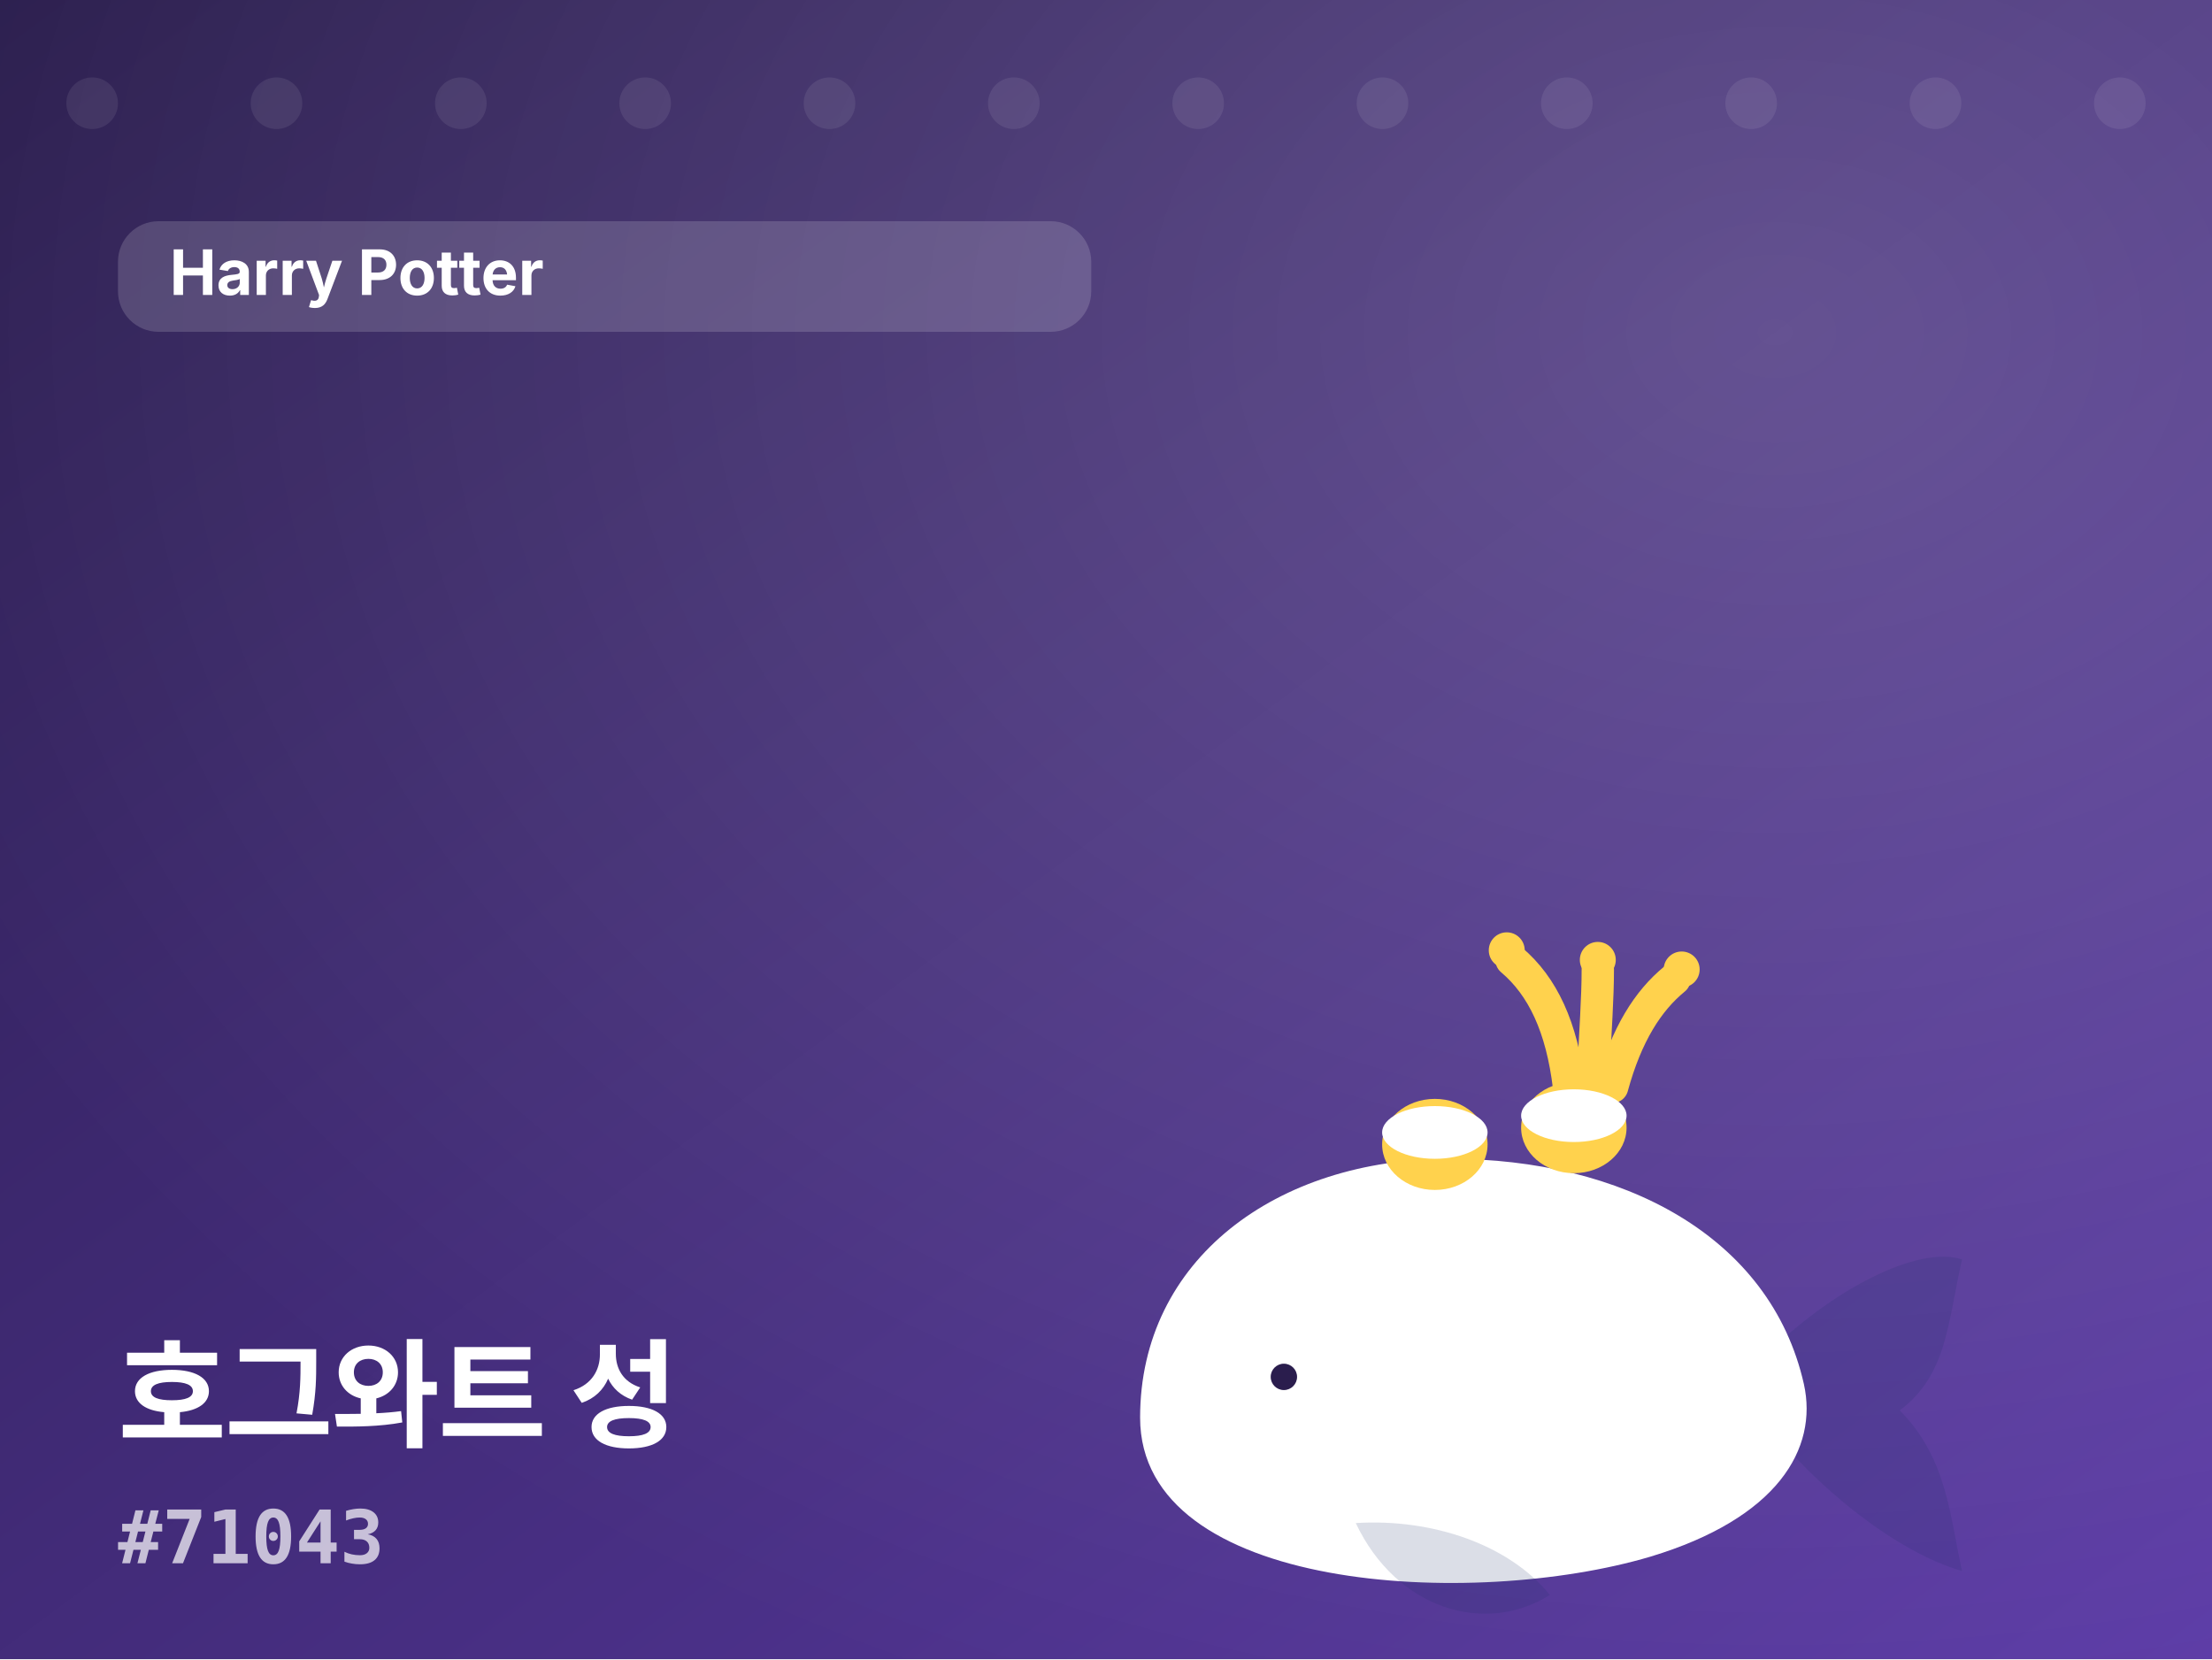
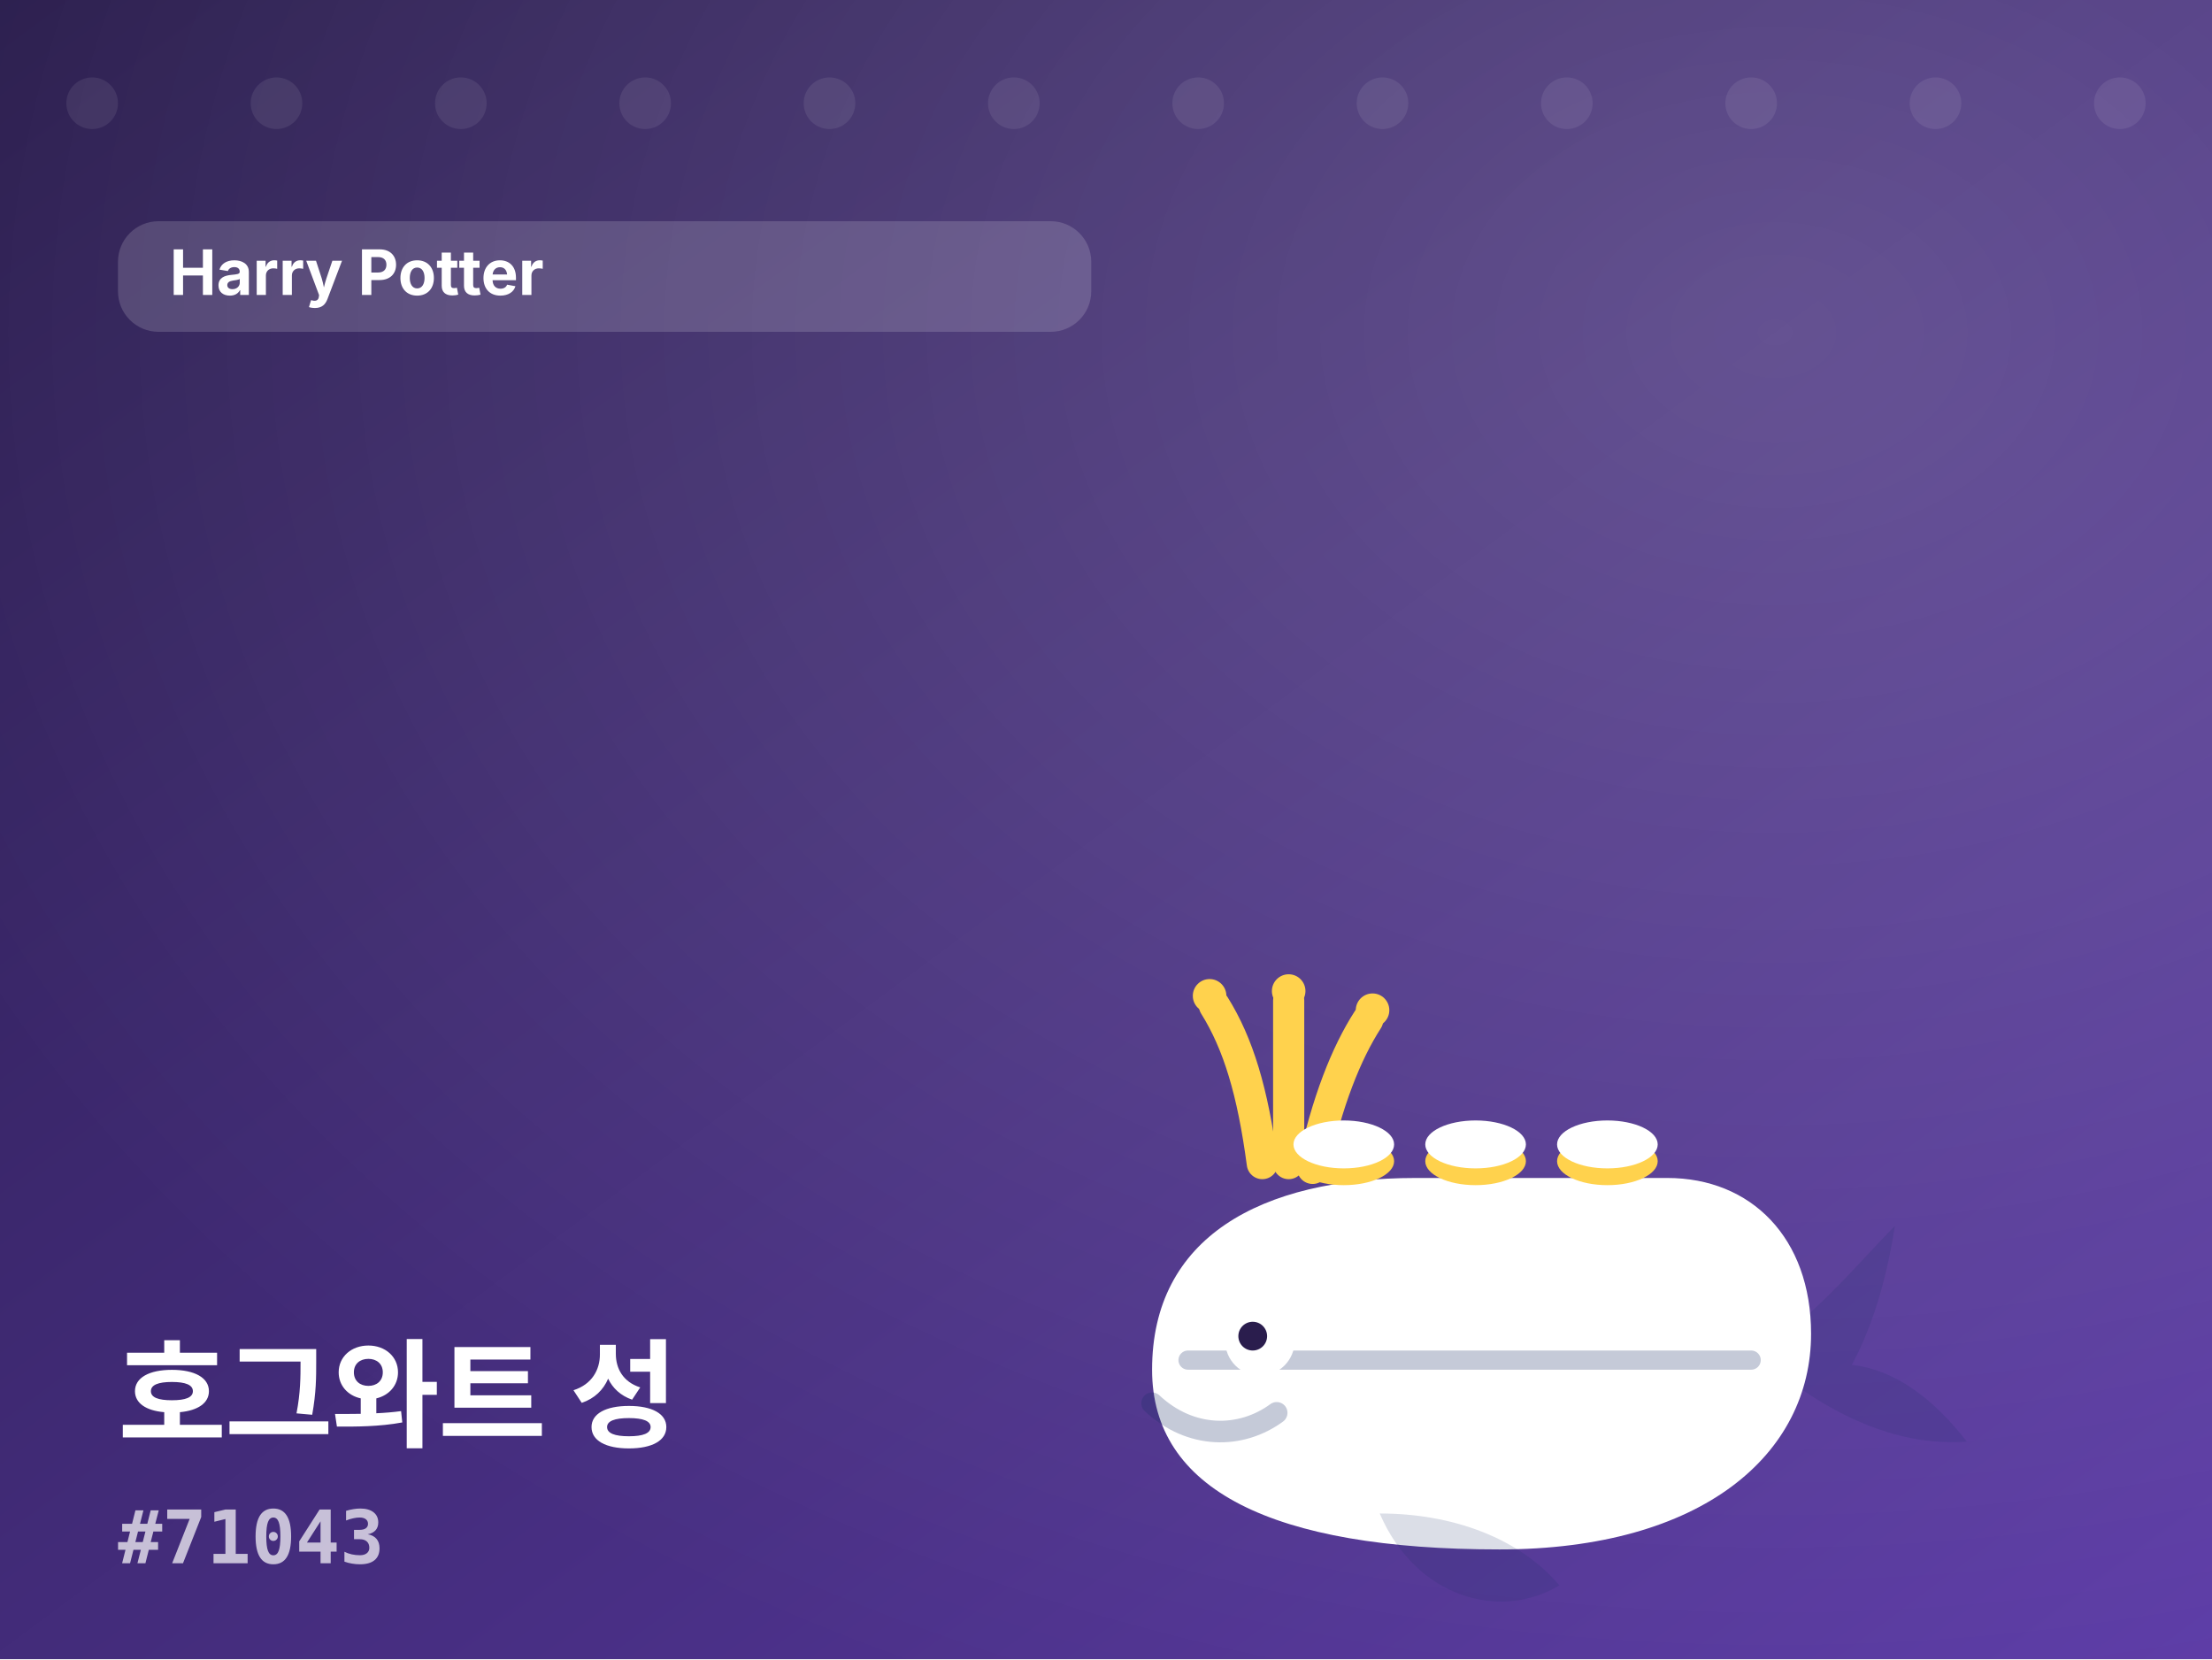
<svg xmlns="http://www.w3.org/2000/svg" viewBox="0 0 1200 900" width="1200" height="900" role="img" aria-label="호그와트 성">
  <defs>
    <linearGradient id="bg" x1="0" y1="0" x2="1" y2="1">
      <stop offset="0" stop-color="#2a1d4d" />
      <stop offset="1" stop-color="#5b3aa6" />
    </linearGradient>
    <radialGradient id="glow" cx="0.8" cy="0.2" r="0.9">
      <stop offset="0" stop-color="#ffffff" stop-opacity="0.18" />
      <stop offset="1" stop-color="#ffffff" stop-opacity="0" />
    </radialGradient>
  </defs>
  <rect width="1200" height="900" fill="url(#bg)" />
  <rect width="1200" height="900" fill="url(#glow)" />
  <circle cx="50" cy="56" r="14" fill="#ffffff" opacity="0.08" />
  <circle cx="150" cy="56" r="14" fill="#ffffff" opacity="0.08" />
  <circle cx="250" cy="56" r="14" fill="#ffffff" opacity="0.08" />
  <circle cx="350" cy="56" r="14" fill="#ffffff" opacity="0.08" />
  <circle cx="450" cy="56" r="14" fill="#ffffff" opacity="0.08" />
  <circle cx="550" cy="56" r="14" fill="#ffffff" opacity="0.08" />
  <circle cx="650" cy="56" r="14" fill="#ffffff" opacity="0.08" />
  <circle cx="750" cy="56" r="14" fill="#ffffff" opacity="0.08" />
  <circle cx="850" cy="56" r="14" fill="#ffffff" opacity="0.08" />
  <circle cx="950" cy="56" r="14" fill="#ffffff" opacity="0.08" />
  <circle cx="1050" cy="56" r="14" fill="#ffffff" opacity="0.08" />
  <circle cx="1150" cy="56" r="14" fill="#ffffff" opacity="0.08" />
  <g transform="translate(560 470) scale(13)">
-     <g stroke="#ffd24d" stroke-width="1.35" stroke-linecap="round" fill="none">
-       <path d="M22.4 9.2C22.1 6.7 21.3 5 20 3.9" />
-       <path d="M23.4 8.9C23.5 6.8 23.6 5.5 23.6 4.3" />
-       <path d="M24.2 9.2C24.8 7 25.7 5.6 26.8 4.7" />
+     <path d="M30 20.5C32.5 19 34.5 16.5 36 15C35.6 17.5 35 19.3 34.2 20.8C36 21 37.6 22.2 39 24C36.5 24.2 34 23.2 31.8 21.6C31.2 22 30.6 22.2 30 22Z" fill="rgba(27,47,102,0.16)" />
+     <path d="M5 21C5 15.5 9.5 13 16 13L26.5 13C30 13 32.5 15.5 32.5 19.5C32.5 24.5 28 28.5 19.5 28.5C10 28.5 5 26 5 21Z" fill="#ffffff" />
+     <path d="M14.5 27C16 30.5 19.5 31.5 22 30C20.3 28 17.5 27 14.5 27Z" fill="rgba(27,47,102,0.16)" />
+     <path d="M6.5 20.6H30" stroke="rgba(27,47,102,0.25)" stroke-width="0.8" stroke-linecap="round" />
+     <path d="M5 22.4C6.6 23.9 8.7 23.9 10.2 22.8" stroke="rgba(27,47,102,0.25)" stroke-width="0.9" stroke-linecap="round" fill="none" />
+     <g stroke="#ffd24d" stroke-width="1.3" stroke-linecap="round" fill="none">
+       <path d="M9.6 12.4C9.2 9.4 8.6 7.4 7.6 5.8" />
+       <path d="M10.7 12.4C10.7 9.6 10.7 7.4 10.7 5.6" />
+       <path d="M11.7 12.6C12.3 9.8 13.1 7.8 14 6.4" />
    </g>
-     <circle cx="19.8" cy="3.5" r="0.75" fill="#ffd24d" />
-     <circle cx="23.6" cy="3.9" r="0.75" fill="#ffd24d" />
-     <circle cx="27.1" cy="4.3" r="0.75" fill="#ffd24d" />
-     <path d="M30.5 20.5C33.4 17.6 37 15.8 38.8 16.4C38.2 19 38.2 21.2 36.2 22.7C38.2 24.7 38.3 27.2 38.8 29.4C36 28.6 32.6 25.8 30.6 23.2Z" fill="rgba(27,47,102,0.16)" />
-     <path d="M4.5 23C4.5 16.4 10.2 12.2 17.4 12.2C24.6 12.2 30.8 15.4 32.2 21.6C32.8 24.3 31.1 27.2 25.8 28.8C18.4 31 4.5 30.3 4.5 23Z" fill="#ffffff" />
-     <path d="M13.5 27.4C15.2 31 18.9 32.1 21.6 30.4C19.9 28.3 16.7 27.2 13.5 27.4Z" fill="rgba(27,47,102,0.16)" />
-     <ellipse cx="16.8" cy="11.6" rx="2.2" ry="1.9" fill="#ffd24d" />
-     <ellipse cx="22.6" cy="10.9" rx="2.2" ry="1.9" fill="#ffd24d" />
-     <ellipse cx="16.8" cy="11.1" rx="2.2" ry="1.1" fill="#ffffff" />
-     <ellipse cx="22.6" cy="10.4" rx="2.2" ry="1.1" fill="#ffffff" />
-     <circle cx="10.8" cy="21.6" r="1.45" fill="#ffffff" />
-     <circle cx="10.5" cy="21.3" r="0.55" fill="#2a1d4d" />
+     <circle cx="7.4" cy="5.4" r="0.7" fill="#ffd24d" />
+     <circle cx="10.7" cy="5.2" r="0.7" fill="#ffd24d" />
+     <circle cx="14.2" cy="6" r="0.7" fill="#ffd24d" />
+     <ellipse cx="13" cy="12.3" rx="2.1" ry="1" fill="#ffd24d" />
+     <ellipse cx="13" cy="11.6" rx="2.1" ry="1" fill="#ffffff" />
+     <ellipse cx="18.5" cy="12.3" rx="2.1" ry="1" fill="#ffd24d" />
+     <ellipse cx="18.5" cy="11.6" rx="2.1" ry="1" fill="#ffffff" />
+     <ellipse cx="24" cy="12.3" rx="2.1" ry="1" fill="#ffd24d" />
+     <ellipse cx="24" cy="11.6" rx="2.1" ry="1" fill="#ffffff" />
+     <circle cx="9.5" cy="19.8" r="1.45" fill="#ffffff" />
+     <circle cx="9.2" cy="19.6" r="0.6" fill="#2a1d4d" />
  </g>
  <g font-family="-apple-system, 'Apple SD Gothic Neo', 'Noto Sans KR', sans-serif">
    <rect x="64" y="120" rx="22" ry="22" width="528" height="60" fill="#ffffff" opacity="0.16" />
    <text x="92" y="160" font-size="34" font-weight="700" fill="#ffffff">Harry Potter</text>
    <text x="64" y="780" font-size="64" font-weight="800" fill="#ffffff" letter-spacing="-1">호그와트 성</text>
    <text x="64" y="848" font-size="40" font-weight="700" fill="#ffffff" opacity="0.7" font-family="'SF Mono', ui-monospace, monospace">#71043</text>
  </g>
</svg>
